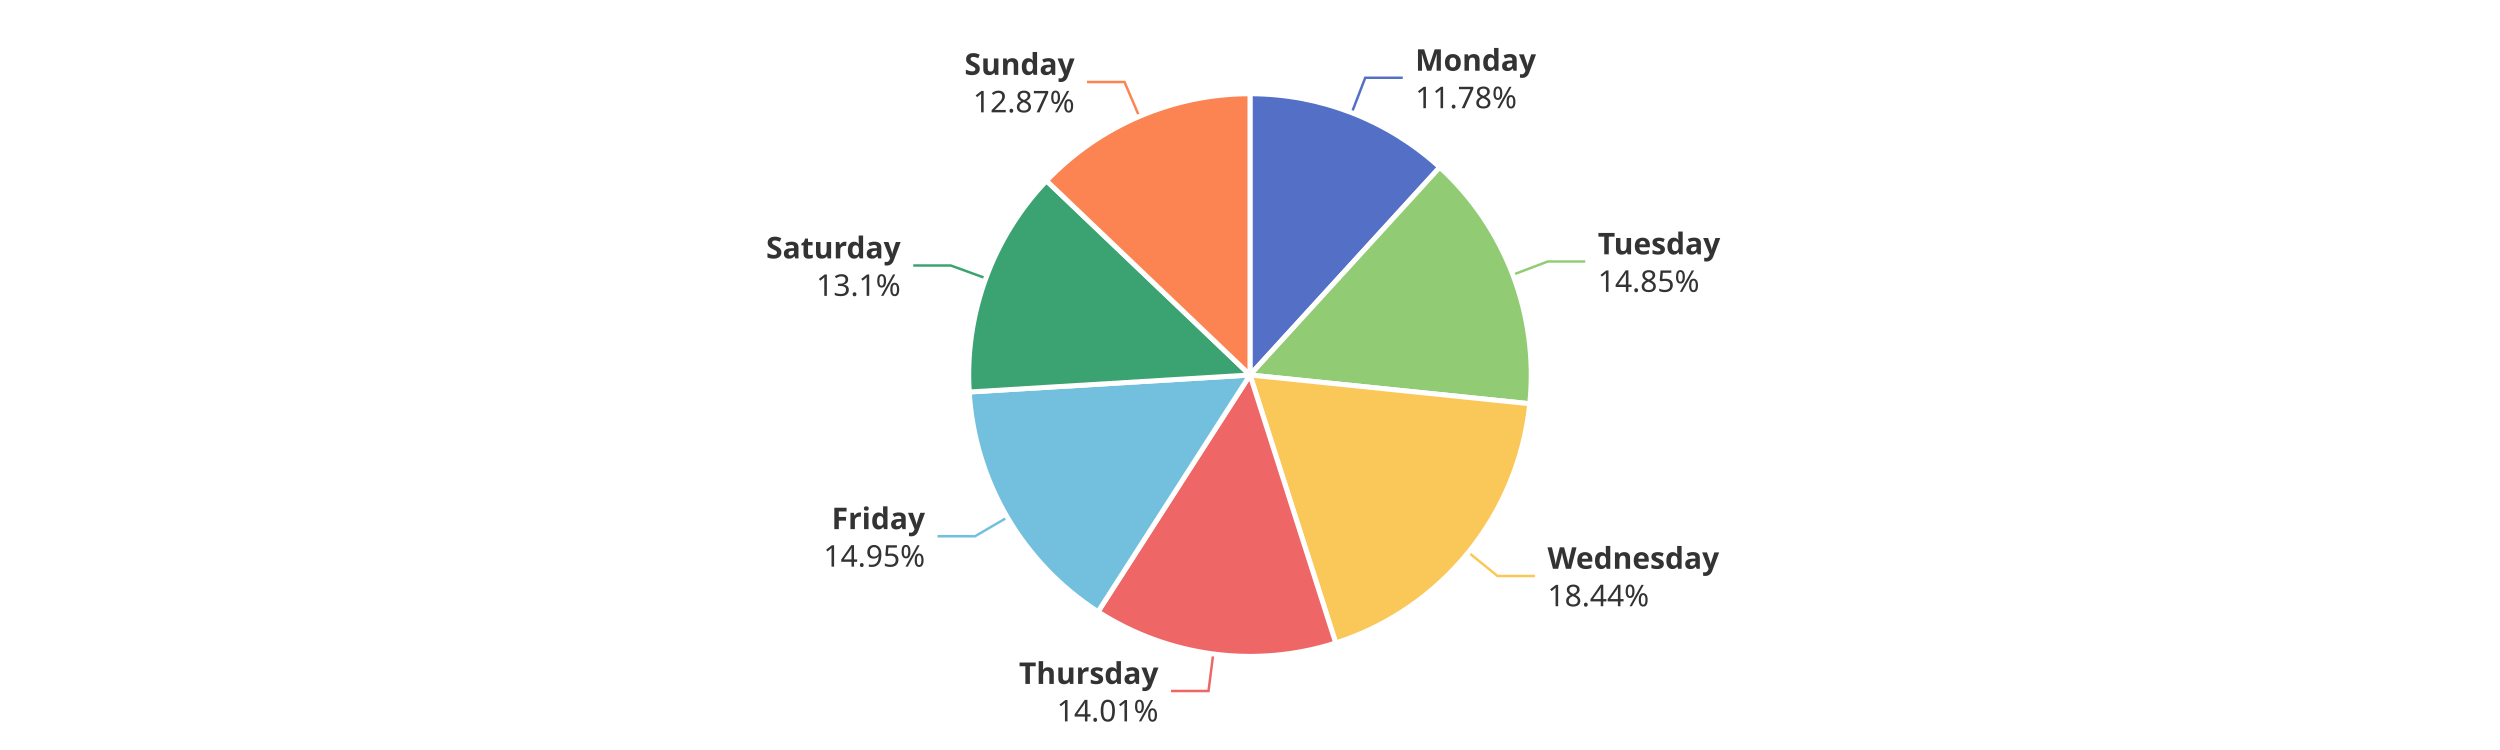
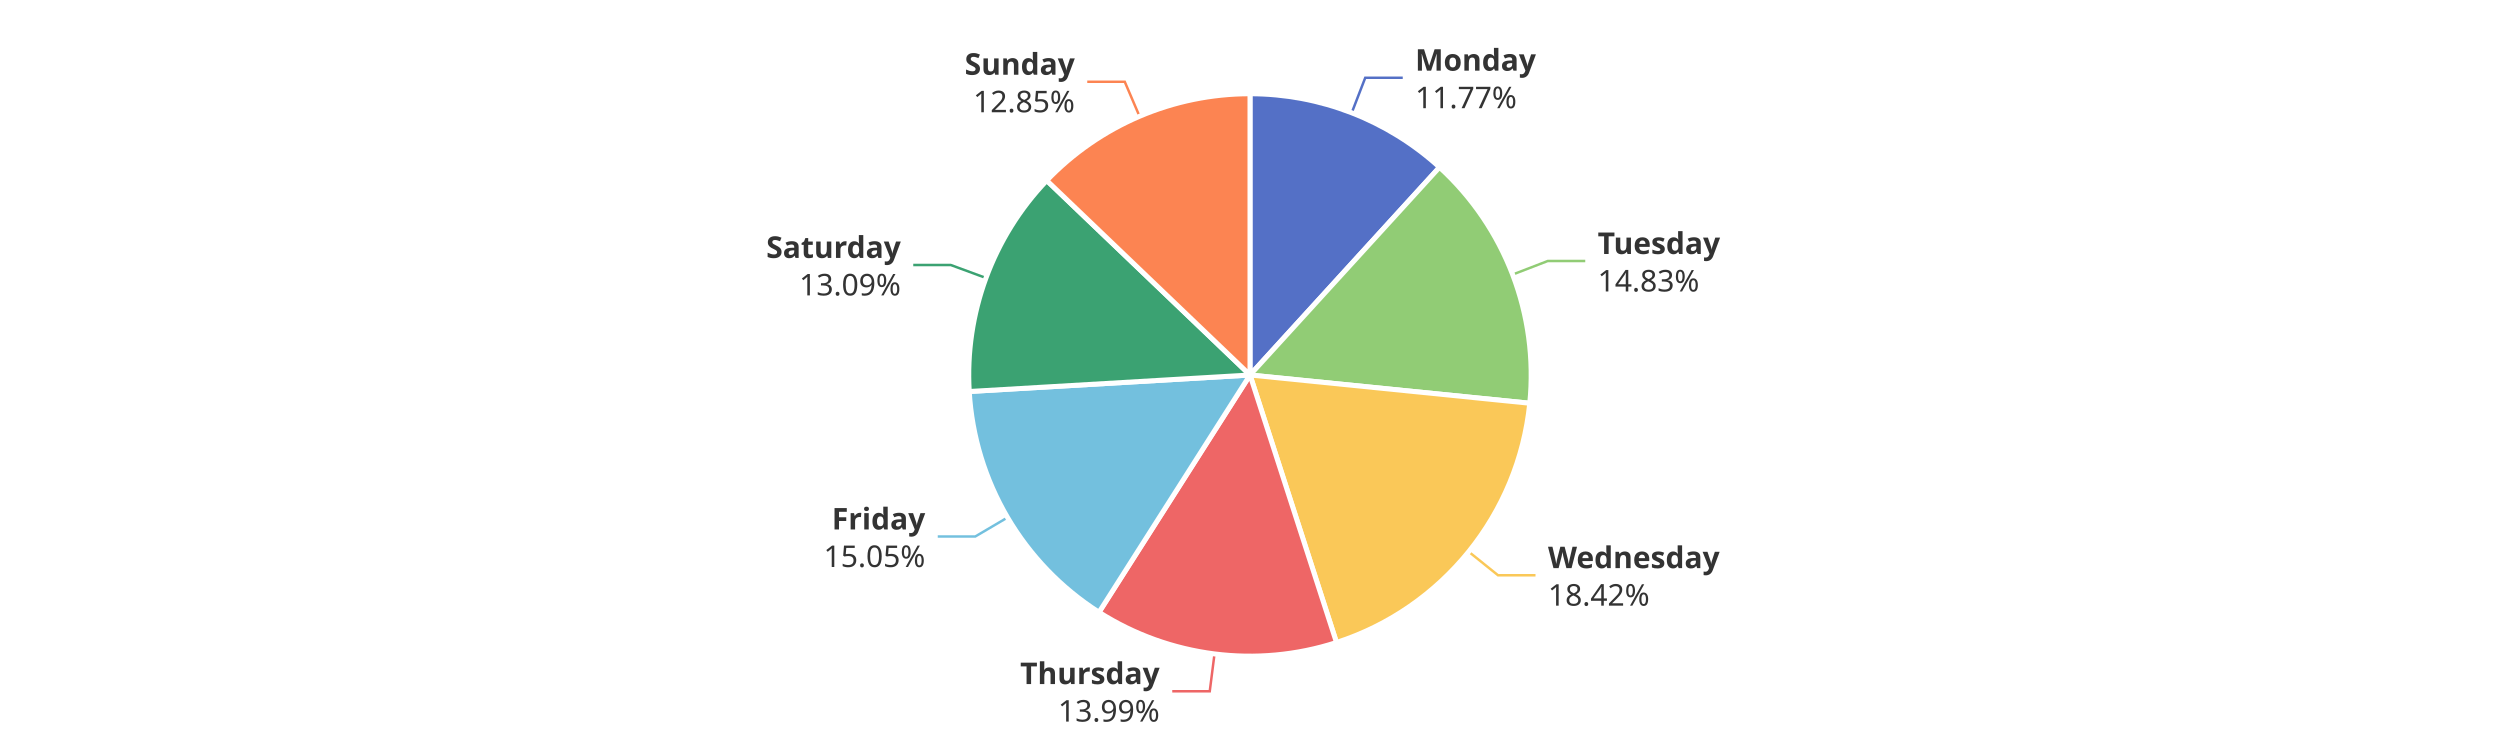
<svg xmlns="http://www.w3.org/2000/svg" width="1000" height="300" version="1.1" baseProfile="full" viewBox="0 0 1000 300">
  <rect width="1000" height="300" x="0" y="0" id="0" fill="#ffffff" />
  <polyline points="540.7 45.1 546.1 31.1 561.1 31.1" fill="none" stroke="#5470c6" />
-   <polyline points="605.1 109.9 619.1 104.6 634.1 104.6" fill="none" stroke="#91cc75" />
-   <polyline points="587.3 220.9 599 230.4 614 230.4" fill="none" stroke="#fac858" />
-   <polyline points="485.3 261.5 483.4 276.4 468.4 276.4" fill="none" stroke="#ee6666" />
-   <polyline points="403 206.9 390 214.5 375 214.5" fill="none" stroke="#73c0de" />
-   <polyline points="394.3 111.3 380.3 106.2 365.3 106.2" fill="none" stroke="#3ba272" />
-   <polyline points="455.7 46.6 449.8 32.8 434.8 32.8" fill="none" stroke="#fc8452" />
-   <path d="M500 37.5A112.5 112.5 0 0 1 575.9 66.9L500 150Z" fill="#5470c6" stroke="#fff" stroke-width="2" stroke-linejoin="round" />
-   <path d="M575.9 66.9A112.5 112.5 0 0 1 611.9 161.5L500 150Z" fill="#91cc75" stroke="#fff" stroke-width="2" stroke-linejoin="round" />
-   <path d="M611.9 161.5A112.5 112.5 0 0 1 534.3 257.2L500 150Z" fill="#fac858" stroke="#fff" stroke-width="2" stroke-linejoin="round" />
-   <path d="M534.3 257.2A112.5 112.5 0 0 1 439.2 244.7L500 150Z" fill="#ee6666" stroke="#fff" stroke-width="2" stroke-linejoin="round" />
-   <path d="M439.2 244.7A112.5 112.5 0 0 1 387.7 156.8L500 150Z" fill="#73c0de" stroke="#fff" stroke-width="2" stroke-linejoin="round" />
-   <path d="M387.7 156.8A112.5 112.5 0 0 1 418.6 72.3L500 150Z" fill="#3ba272" stroke="#fff" stroke-width="2" stroke-linejoin="round" />
-   <path d="M418.6 72.3A112.5 112.5 0 0 1 500 37.5L500 150Z" fill="#fc8452" stroke="#fff" stroke-width="2" stroke-linejoin="round" />
-   <path d="M0 -15l42.8 0l0 30l-42.8 0Z" transform="translate(566.111 31.1302)" fill="none" />
-   <text dominant-baseline="central" text-anchor="start" style="font-size:12px;font-family:sans-serif;font-weight:bold;" y="-7.5" transform="translate(566.111 31.1302)" fill="#333" stroke="rgb(255,255,255)" stroke-width="2" paint-order="stroke" stroke-miterlimit="2">Monday</text>
-   <text dominant-baseline="central" text-anchor="start" style="font-size:12px;font-family:sans-serif;" y="7.5" transform="translate(566.111 31.1302)" fill="#333" stroke="rgb(255,255,255)" stroke-width="2" paint-order="stroke" stroke-miterlimit="2">11.78%</text>
-   <path d="M0 -15l46.2 0l0 30l-46.2 0Z" transform="translate(639.1357 104.5805)" fill="none" />
-   <text dominant-baseline="central" text-anchor="start" style="font-size:12px;font-family:sans-serif;font-weight:bold;" y="-7.5" transform="translate(639.1357 104.5805)" fill="#333" stroke="rgb(255,255,255)" stroke-width="2" paint-order="stroke" stroke-miterlimit="2">Tuesday</text>
-   <text dominant-baseline="central" text-anchor="start" style="font-size:12px;font-family:sans-serif;" y="7.5" transform="translate(639.1357 104.5805)" fill="#333" stroke="rgb(255,255,255)" stroke-width="2" paint-order="stroke" stroke-miterlimit="2">14.85%</text>
-   <path d="M0 -15l63.6 0l0 30l-63.6 0Z" transform="translate(618.9949 230.3509)" fill="none" />
-   <text dominant-baseline="central" text-anchor="start" style="font-size:12px;font-family:sans-serif;font-weight:bold;" y="-7.5" transform="translate(618.9949 230.3509)" fill="#333" stroke="rgb(255,255,255)" stroke-width="2" paint-order="stroke" stroke-miterlimit="2">Wednesday</text>
-   <text dominant-baseline="central" text-anchor="start" style="font-size:12px;font-family:sans-serif;" y="7.5" transform="translate(618.9949 230.3509)" fill="#333" stroke="rgb(255,255,255)" stroke-width="2" paint-order="stroke" stroke-miterlimit="2">18.44%</text>
-   <path d="M-50.2 -15l50.2 0l0 30l-50.2 0Z" transform="translate(463.386 276.4129)" fill="none" />
-   <text dominant-baseline="central" text-anchor="end" style="font-size:12px;font-family:sans-serif;font-weight:bold;" y="-7.5" transform="translate(463.386 276.4129)" fill="#333" stroke="rgb(255,255,255)" stroke-width="2" paint-order="stroke" stroke-miterlimit="2">Thursday</text>
-   <text dominant-baseline="central" text-anchor="end" style="font-size:12px;font-family:sans-serif;" y="7.5" transform="translate(463.386 276.4129)" fill="#333" stroke="rgb(255,255,255)" stroke-width="2" paint-order="stroke" stroke-miterlimit="2">14.01%</text>
-   <path d="M-40.9 -15l40.9 0l0 30l-40.9 0Z" transform="translate(370.0182 214.5)" fill="none" />
-   <text dominant-baseline="central" text-anchor="end" style="font-size:12px;font-family:sans-serif;font-weight:bold;" y="-7.5" transform="translate(370.0182 214.5)" fill="#333" stroke="rgb(255,255,255)" stroke-width="2" paint-order="stroke" stroke-miterlimit="2">Friday</text>
-   <text dominant-baseline="central" text-anchor="end" style="font-size:12px;font-family:sans-serif;" y="7.5" transform="translate(370.0182 214.5)" fill="#333" stroke="rgb(255,255,255)" stroke-width="2" paint-order="stroke" stroke-miterlimit="2">14.95%</text>
-   <path d="M-48.2 -15l48.2 0l0 30l-48.2 0Z" transform="translate(360.2617 106.1939)" fill="none" />
-   <text dominant-baseline="central" text-anchor="end" style="font-size:12px;font-family:sans-serif;font-weight:bold;" y="-7.5" transform="translate(360.2617 106.1939)" fill="#333" stroke="rgb(255,255,255)" stroke-width="2" paint-order="stroke" stroke-miterlimit="2">Saturday</text>
-   <text dominant-baseline="central" text-anchor="end" style="font-size:12px;font-family:sans-serif;" y="7.5" transform="translate(360.2617 106.1939)" fill="#333" stroke="rgb(255,255,255)" stroke-width="2" paint-order="stroke" stroke-miterlimit="2">13.1%</text>
-   <path d="M-40.9 -15l40.9 0l0 30l-40.9 0Z" transform="translate(429.8467 32.7784)" fill="none" />
-   <text dominant-baseline="central" text-anchor="end" style="font-size:12px;font-family:sans-serif;font-weight:bold;" y="-7.5" transform="translate(429.8467 32.7784)" fill="#333" stroke="rgb(255,255,255)" stroke-width="2" paint-order="stroke" stroke-miterlimit="2">Sunday</text>
-   <text dominant-baseline="central" text-anchor="end" style="font-size:12px;font-family:sans-serif;" y="7.5" transform="translate(429.8467 32.7784)" fill="#333" stroke="rgb(255,255,255)" stroke-width="2" paint-order="stroke" stroke-miterlimit="2">12.87%</text>
+   <polyline points="605.1 109.8 619.1 104.4 634.1 104.4" fill="none" stroke="#91cc75" />
+   <polyline points="587.5 220.7 599.2 230.1 614.2 230.1" fill="none" stroke="#fac858" />
+   <polyline points="485.8 261.6 483.9 276.5 468.9 276.5" fill="none" stroke="#ee6666" />
+   <polyline points="403 207 390.1 214.6 375.1 214.6" fill="none" stroke="#73c0de" />
+   <polyline points="394.4 111.2 380.3 106 365.3 106" fill="none" stroke="#3ba272" />
+   <polyline points="455.8 46.5 449.9 32.7 434.9 32.7" fill="none" stroke="#fc8452" />
+   <path d="M500 37.5A112.5 112.5 0 0 1 575.8 66.9L500 150Z" fill="#5470c6" stroke="#fff" stroke-width="2" stroke-linejoin="round" />
+   <path d="M575.8 66.9A112.5 112.5 0 0 1 611.9 161.3L500 150Z" fill="#91cc75" stroke="#fff" stroke-width="2" stroke-linejoin="round" />
+   <path d="M611.9 161.3A112.5 112.5 0 0 1 534.6 257L500 150Z" fill="#fac858" stroke="#fff" stroke-width="2" stroke-linejoin="round" />
+   <path d="M534.6 257A112.5 112.5 0 0 1 439.6 244.9L500 150Z" fill="#ee6666" stroke="#fff" stroke-width="2" stroke-linejoin="round" />
+   <path d="M439.6 244.9A112.5 112.5 0 0 1 387.7 156.6L500 150Z" fill="#73c0de" stroke="#fff" stroke-width="2" stroke-linejoin="round" />
+   <path d="M387.7 156.6A112.5 112.5 0 0 1 418.7 72.2L500 150Z" fill="#3ba272" stroke="#fff" stroke-width="2" stroke-linejoin="round" />
+   <path d="M418.7 72.2A112.5 112.5 0 0 1 500 37.5L500 150Z" fill="#fc8452" stroke="#fff" stroke-width="2" stroke-linejoin="round" />
+   <path d="M0 -15l42.8 0l0 30l-42.8 0Z" transform="translate(566.0737 31.1157)" fill="none" />
+   <text dominant-baseline="central" text-anchor="start" style="font-size:12px;font-family:sans-serif;font-weight:bold;" y="-7.5" transform="translate(566.0737 31.1157)" fill="#333" stroke="rgb(255,255,255)" stroke-width="2" paint-order="stroke" stroke-miterlimit="2">Monday</text>
+   <text dominant-baseline="central" text-anchor="start" style="font-size:12px;font-family:sans-serif;" y="7.5" transform="translate(566.0737 31.1157)" fill="#333" stroke="rgb(255,255,255)" stroke-width="2" paint-order="stroke" stroke-miterlimit="2">11.77%</text>
+   <path d="M0 -15l46.2 0l0 30l-46.2 0Z" transform="translate(639.0786 104.4309)" fill="none" />
+   <text dominant-baseline="central" text-anchor="start" style="font-size:12px;font-family:sans-serif;font-weight:bold;" y="-7.5" transform="translate(639.0786 104.4309)" fill="#333" stroke="rgb(255,255,255)" stroke-width="2" paint-order="stroke" stroke-miterlimit="2">Tuesday</text>
+   <text dominant-baseline="central" text-anchor="start" style="font-size:12px;font-family:sans-serif;" y="7.5" transform="translate(639.0786 104.4309)" fill="#333" stroke="rgb(255,255,255)" stroke-width="2" paint-order="stroke" stroke-miterlimit="2">14.83%</text>
+   <path d="M0 -15l63.6 0l0 30l-63.6 0Z" transform="translate(619.1965 230.1018)" fill="none" />
+   <text dominant-baseline="central" text-anchor="start" style="font-size:12px;font-family:sans-serif;font-weight:bold;" y="-7.5" transform="translate(619.1965 230.1018)" fill="#333" stroke="rgb(255,255,255)" stroke-width="2" paint-order="stroke" stroke-miterlimit="2">Wednesday</text>
+   <text dominant-baseline="central" text-anchor="start" style="font-size:12px;font-family:sans-serif;" y="7.5" transform="translate(619.1965 230.1018)" fill="#333" stroke="rgb(255,255,255)" stroke-width="2" paint-order="stroke" stroke-miterlimit="2">18.42%</text>
+   <path d="M-50.2 -15l50.2 0l0 30l-50.2 0Z" transform="translate(463.8627 276.4746)" fill="none" />
+   <text dominant-baseline="central" text-anchor="end" style="font-size:12px;font-family:sans-serif;font-weight:bold;" y="-7.5" transform="translate(463.8627 276.4746)" fill="#333" stroke="rgb(255,255,255)" stroke-width="2" paint-order="stroke" stroke-miterlimit="2">Thursday</text>
+   <text dominant-baseline="central" text-anchor="end" style="font-size:12px;font-family:sans-serif;" y="7.5" transform="translate(463.8627 276.4746)" fill="#333" stroke="rgb(255,255,255)" stroke-width="2" paint-order="stroke" stroke-miterlimit="2">13.99%</text>
+   <path d="M-40.9 -15l40.9 0l0 30l-40.9 0Z" transform="translate(370.0993 214.6382)" fill="none" />
+   <text dominant-baseline="central" text-anchor="end" style="font-size:12px;font-family:sans-serif;font-weight:bold;" y="-7.5" transform="translate(370.0993 214.6382)" fill="#333" stroke="rgb(255,255,255)" stroke-width="2" paint-order="stroke" stroke-miterlimit="2">Friday</text>
+   <text dominant-baseline="central" text-anchor="end" style="font-size:12px;font-family:sans-serif;" y="7.5" transform="translate(370.0993 214.6382)" fill="#333" stroke="rgb(255,255,255)" stroke-width="2" paint-order="stroke" stroke-miterlimit="2">15.05%</text>
+   <path d="M-48.2 -15l48.2 0l0 30l-48.2 0Z" transform="translate(360.3306 106.0058)" fill="none" />
+   <text dominant-baseline="central" text-anchor="end" style="font-size:12px;font-family:sans-serif;font-weight:bold;" y="-7.5" transform="translate(360.3306 106.0058)" fill="#333" stroke="rgb(255,255,255)" stroke-width="2" paint-order="stroke" stroke-miterlimit="2">Saturday</text>
+   <text dominant-baseline="central" text-anchor="end" style="font-size:12px;font-family:sans-serif;" y="7.5" transform="translate(360.3306 106.0058)" fill="#333" stroke="rgb(255,255,255)" stroke-width="2" paint-order="stroke" stroke-miterlimit="2">13.09%</text>
+   <path d="M-40.9 -15l40.9 0l0 30l-40.9 0Z" transform="translate(429.9204 32.7469)" fill="none" />
+   <text dominant-baseline="central" text-anchor="end" style="font-size:12px;font-family:sans-serif;font-weight:bold;" y="-7.5" transform="translate(429.9204 32.7469)" fill="#333" stroke="rgb(255,255,255)" stroke-width="2" paint-order="stroke" stroke-miterlimit="2">Sunday</text>
+   <text dominant-baseline="central" text-anchor="end" style="font-size:12px;font-family:sans-serif;" y="7.5" transform="translate(429.9204 32.7469)" fill="#333" stroke="rgb(255,255,255)" stroke-width="2" paint-order="stroke" stroke-miterlimit="2">12.85%</text>
</svg>
